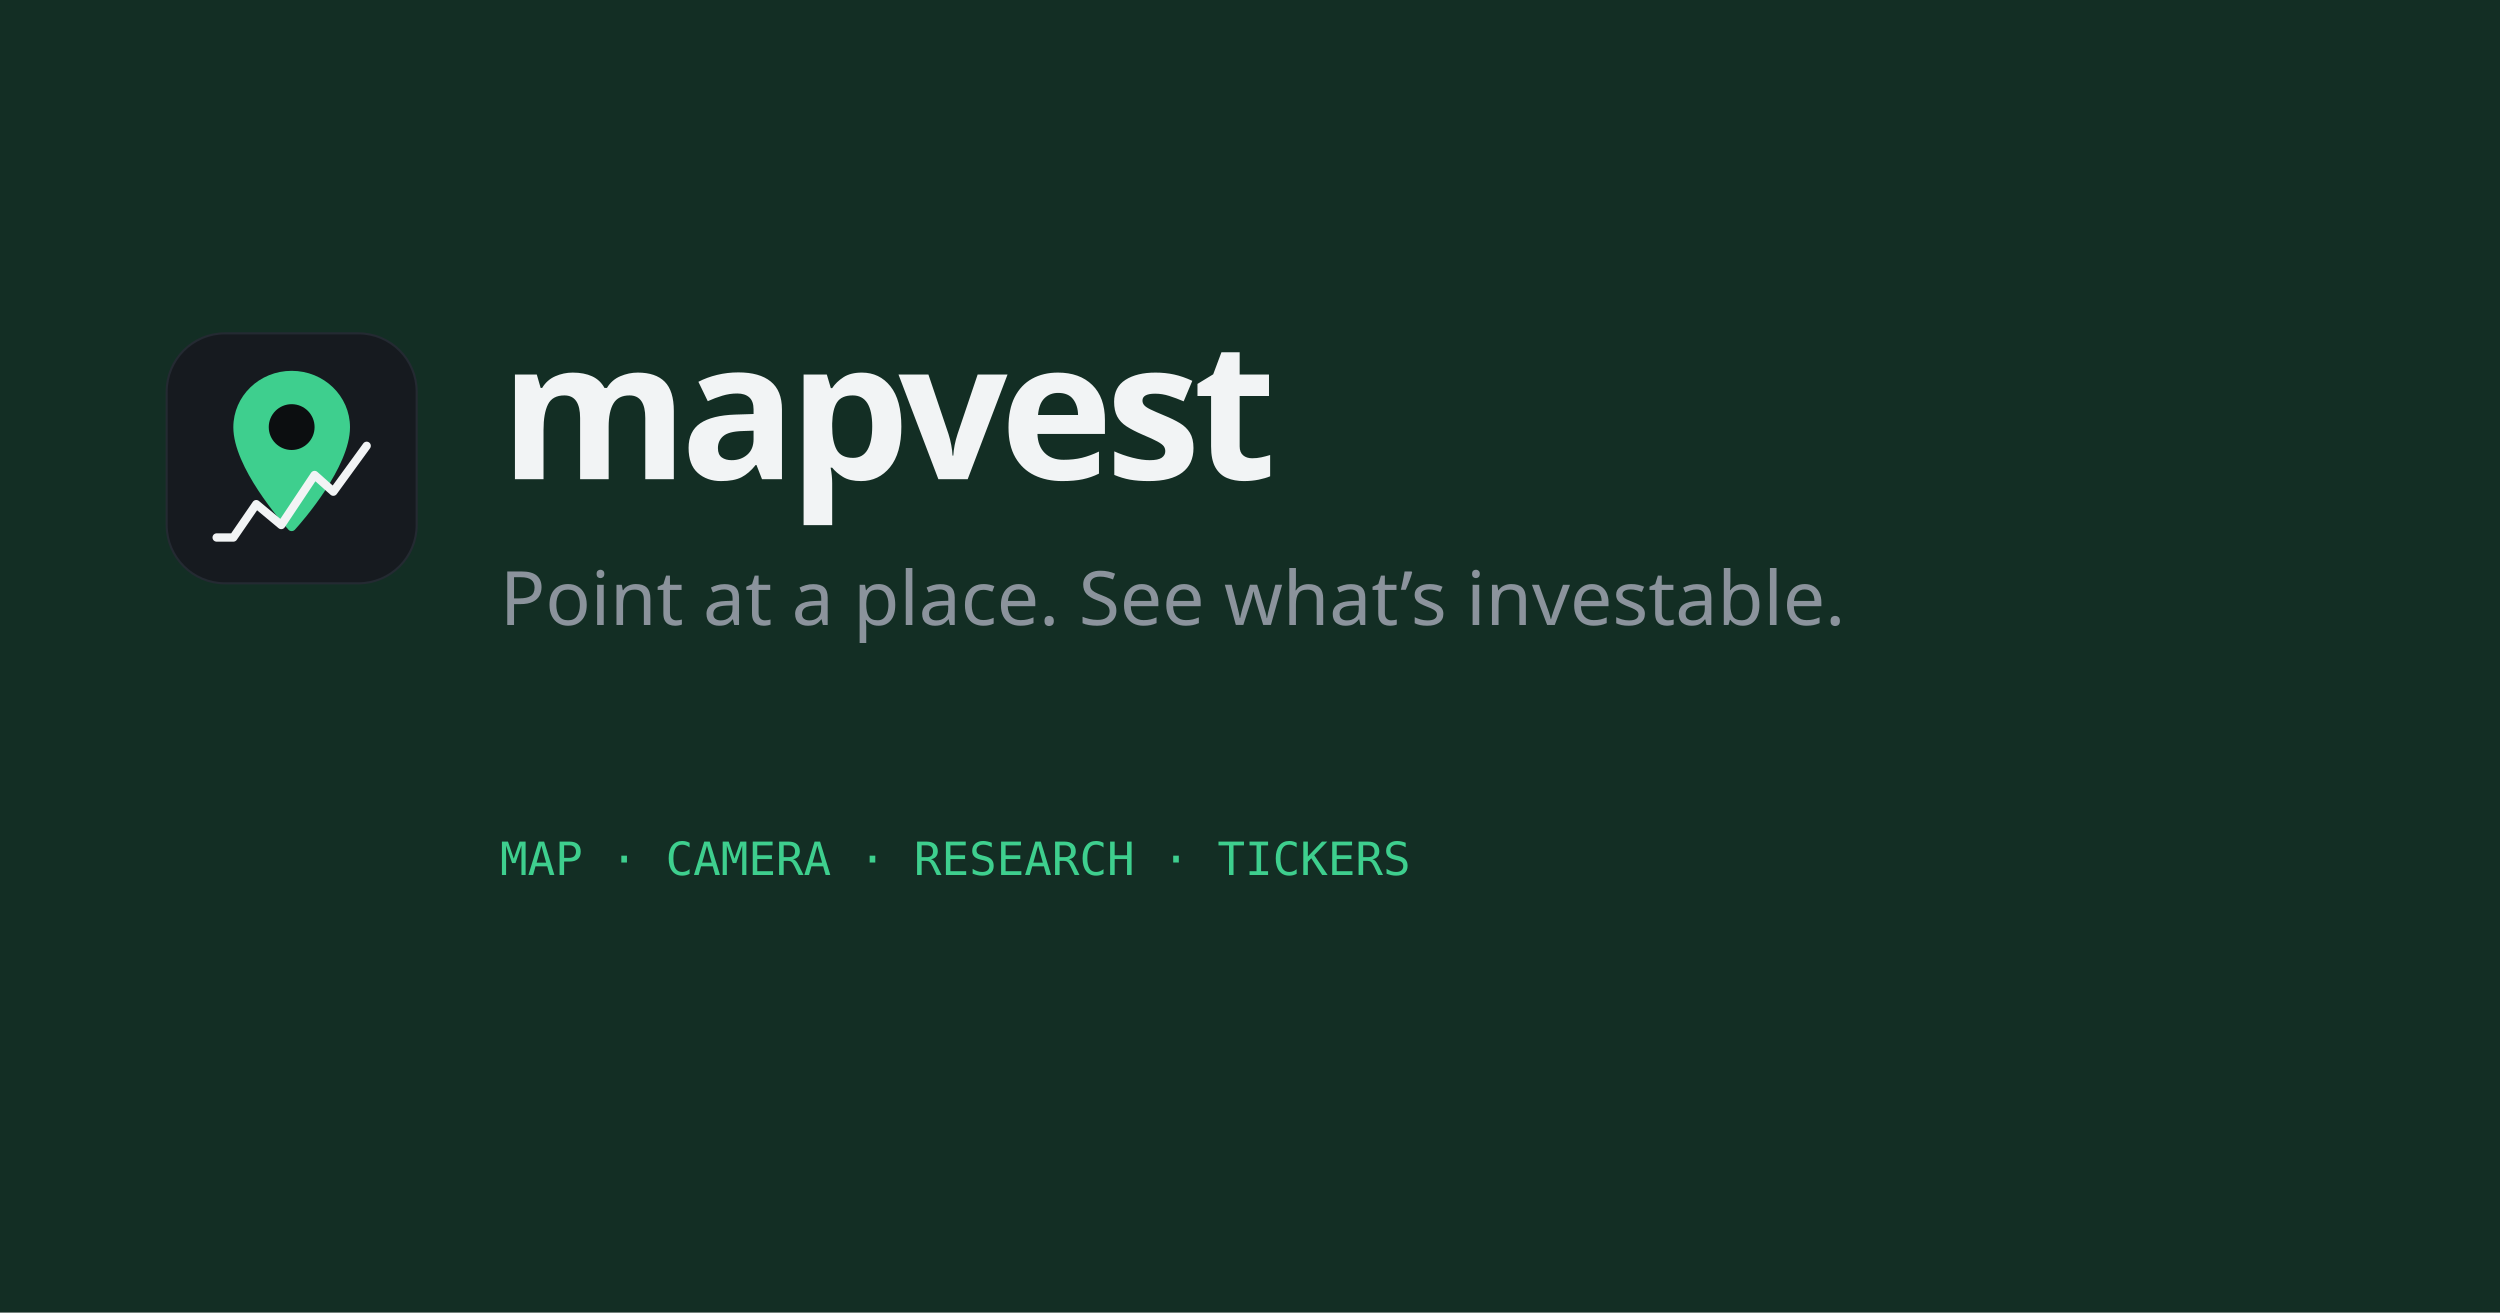
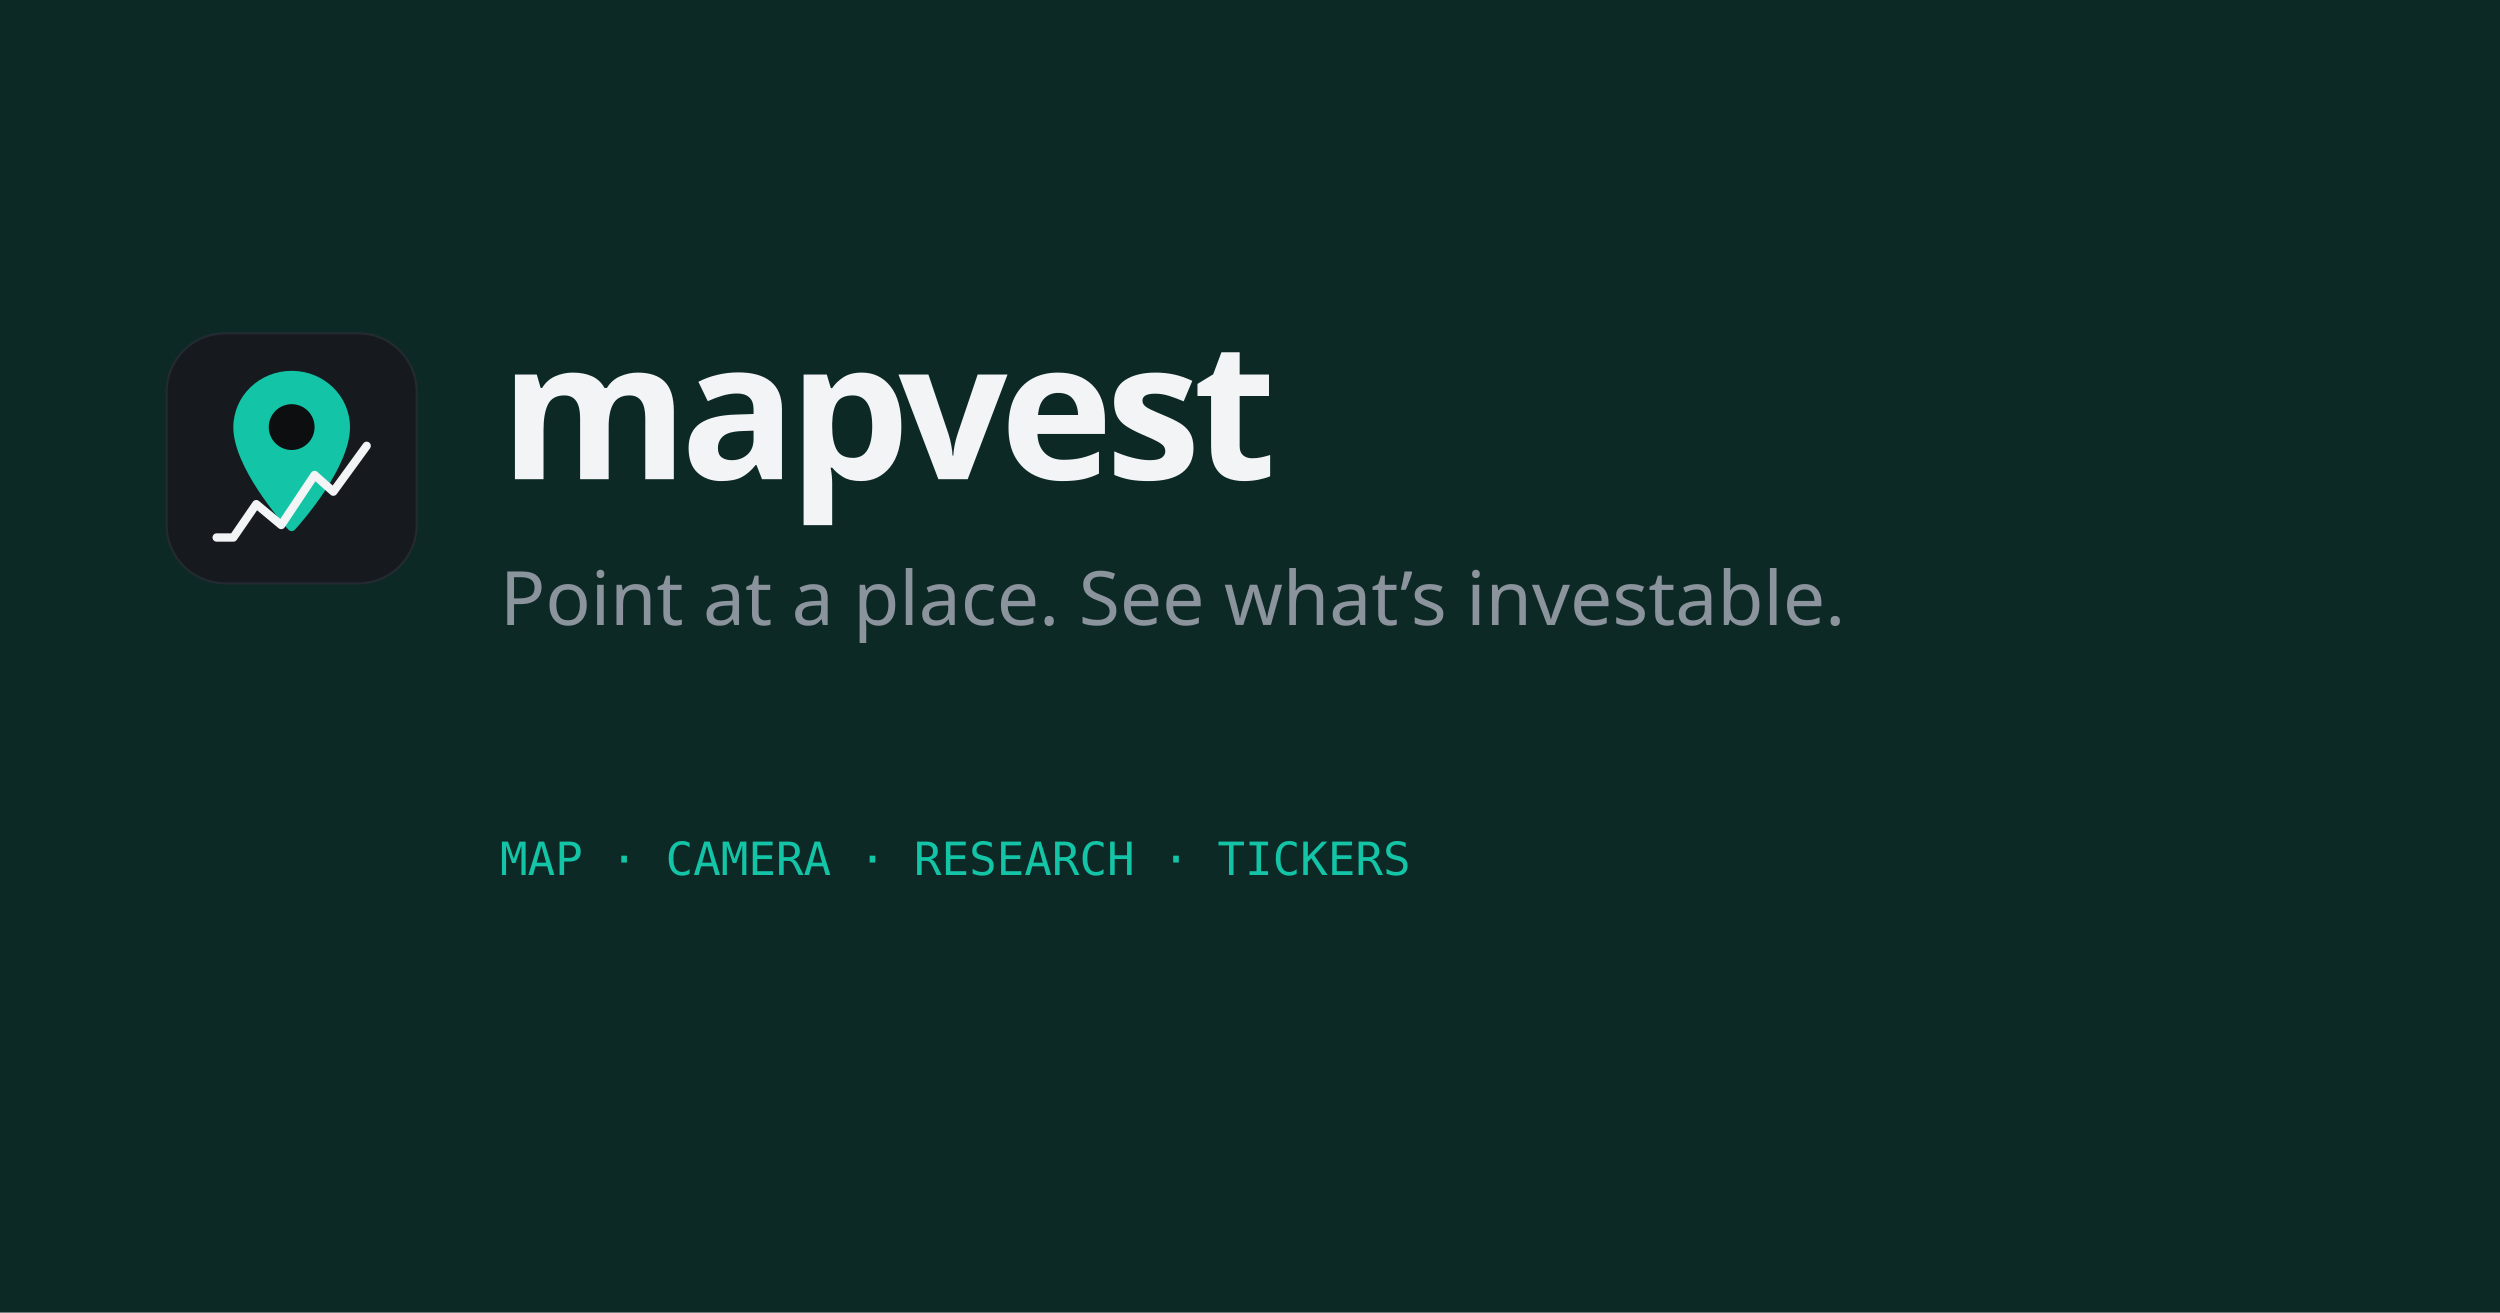
<svg xmlns="http://www.w3.org/2000/svg" width="1200" height="630" viewBox="0 0 1200 630" fill="none">
  <rect width="1200" height="630" fill="#0C0E10" />
  <rect x="0" y="0" width="1200" height="630" fill="url(#g)" opacity="0.35" />
  <defs>
    <linearGradient id="g" x1="0" y1="0" x2="1200" y2="630">
-       <stop offset="0%" stop-color="#1F6B4A" />
+       <stop offset="0%" stop-color="#0E5C50" />
      <stop offset="55%" stop-color="#0C0E10" />
      <stop offset="100%" stop-color="#161A1F" />
    </linearGradient>
  </defs>
  <g transform="translate(80,160)">
    <rect width="120" height="120" rx="28" fill="#161A1F" stroke="#242A32" />
-     <path d="M60 18c-15.5 0-28 12.1-28 27.1 0 19.1 23.1 45.4 26.5 49.2a2.1 2.1 0 0 0 3 0C65 90.5 88 64.2 88 45.1 88 30.1 75.5 18 60 18z" fill="#3ECF8E" />
+     <path d="M60 18c-15.5 0-28 12.1-28 27.1 0 19.1 23.1 45.4 26.5 49.2a2.1 2.1 0 0 0 3 0C65 90.5 88 64.2 88 45.1 88 30.1 75.5 18 60 18z" fill="#14C4A6" />
    <circle cx="60" cy="45" r="11" fill="#0C0E10" />
    <path d="M24 98h8l11-16 12 10 16-24 9 8 16-22" stroke="#F2F4F5" stroke-width="4" stroke-linecap="round" stroke-linejoin="round" />
  </g>
  <text x="240" y="230" fill="#F2F4F5" font-family="Syne, Avenir Next, Segoe UI, sans-serif" font-size="92" font-weight="700" letter-spacing="-0.04em">mapvest</text>
  <text x="240" y="300" fill="#8B939C" font-family="IBM Plex Sans, Segoe UI, sans-serif" font-size="36">Point at a place. See what’s investable.</text>
-   <text x="240" y="420" fill="#3ECF8E" font-family="IBM Plex Mono, Menlo, monospace" font-size="22">MAP · CAMERA · RESEARCH · TICKERS</text>
+   <text x="240" y="420" fill="#14C4A6" font-family="IBM Plex Mono, Menlo, monospace" font-size="22">MAP · CAMERA · RESEARCH · TICKERS</text>
</svg>
